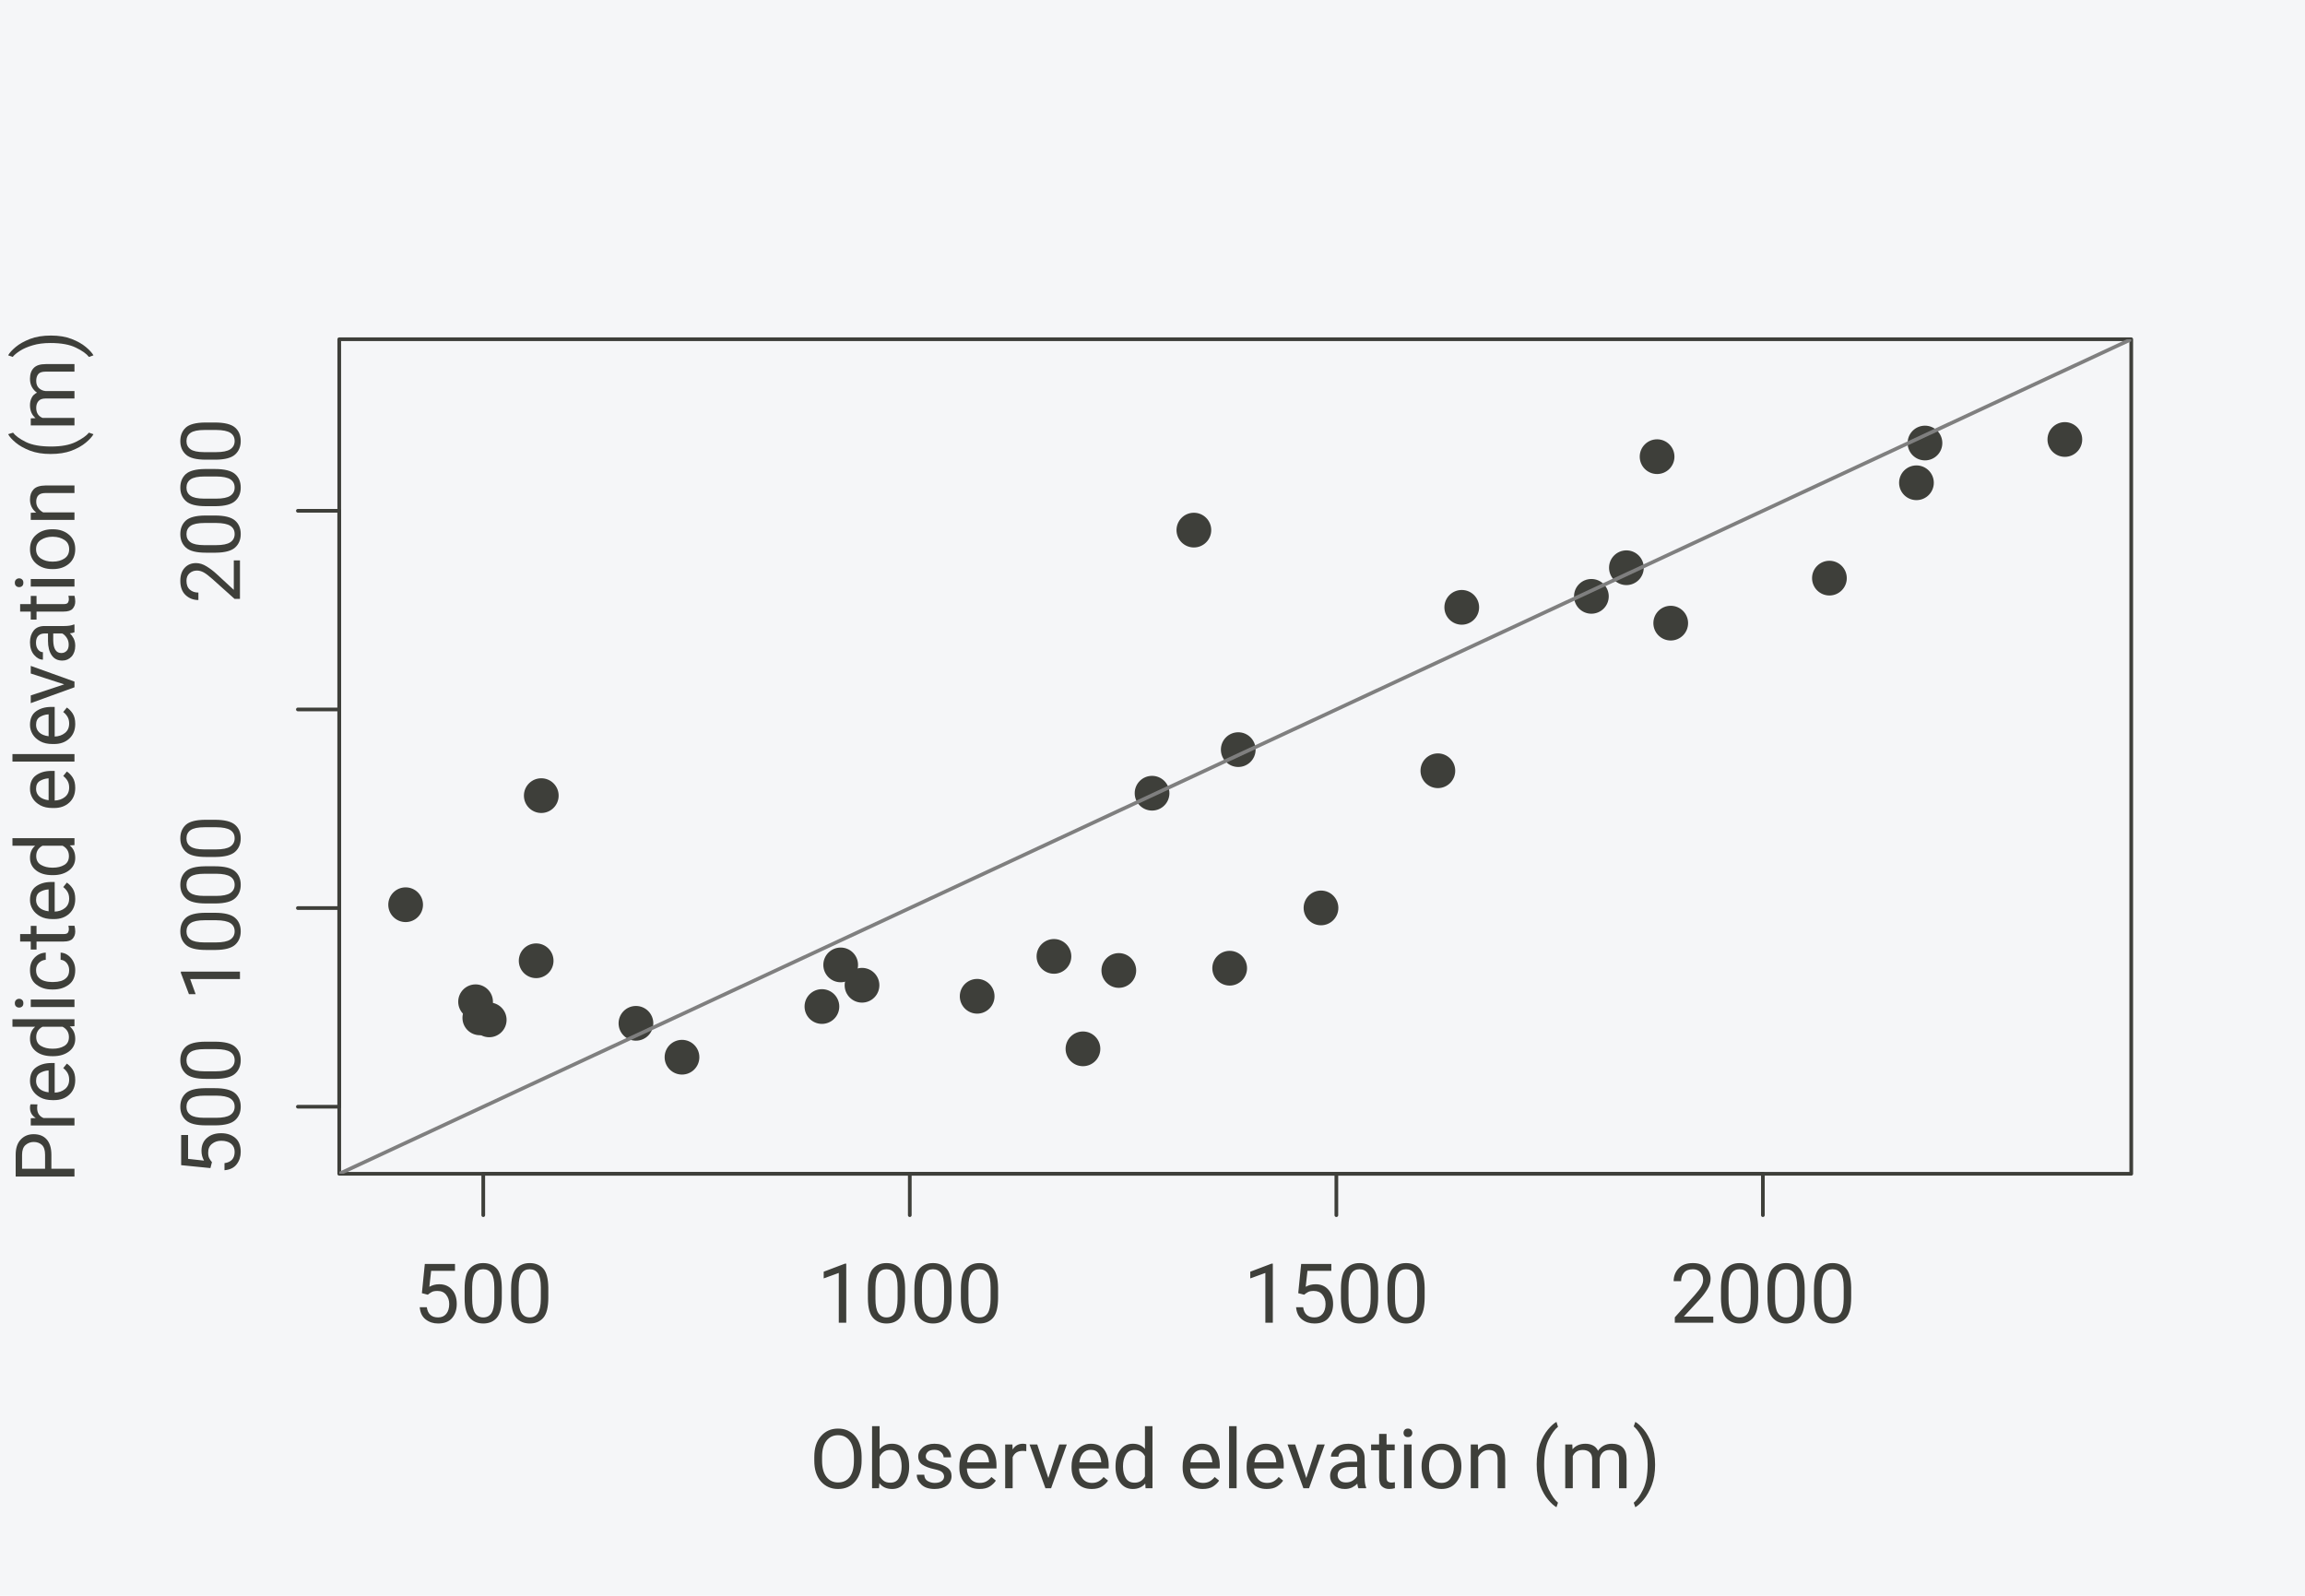
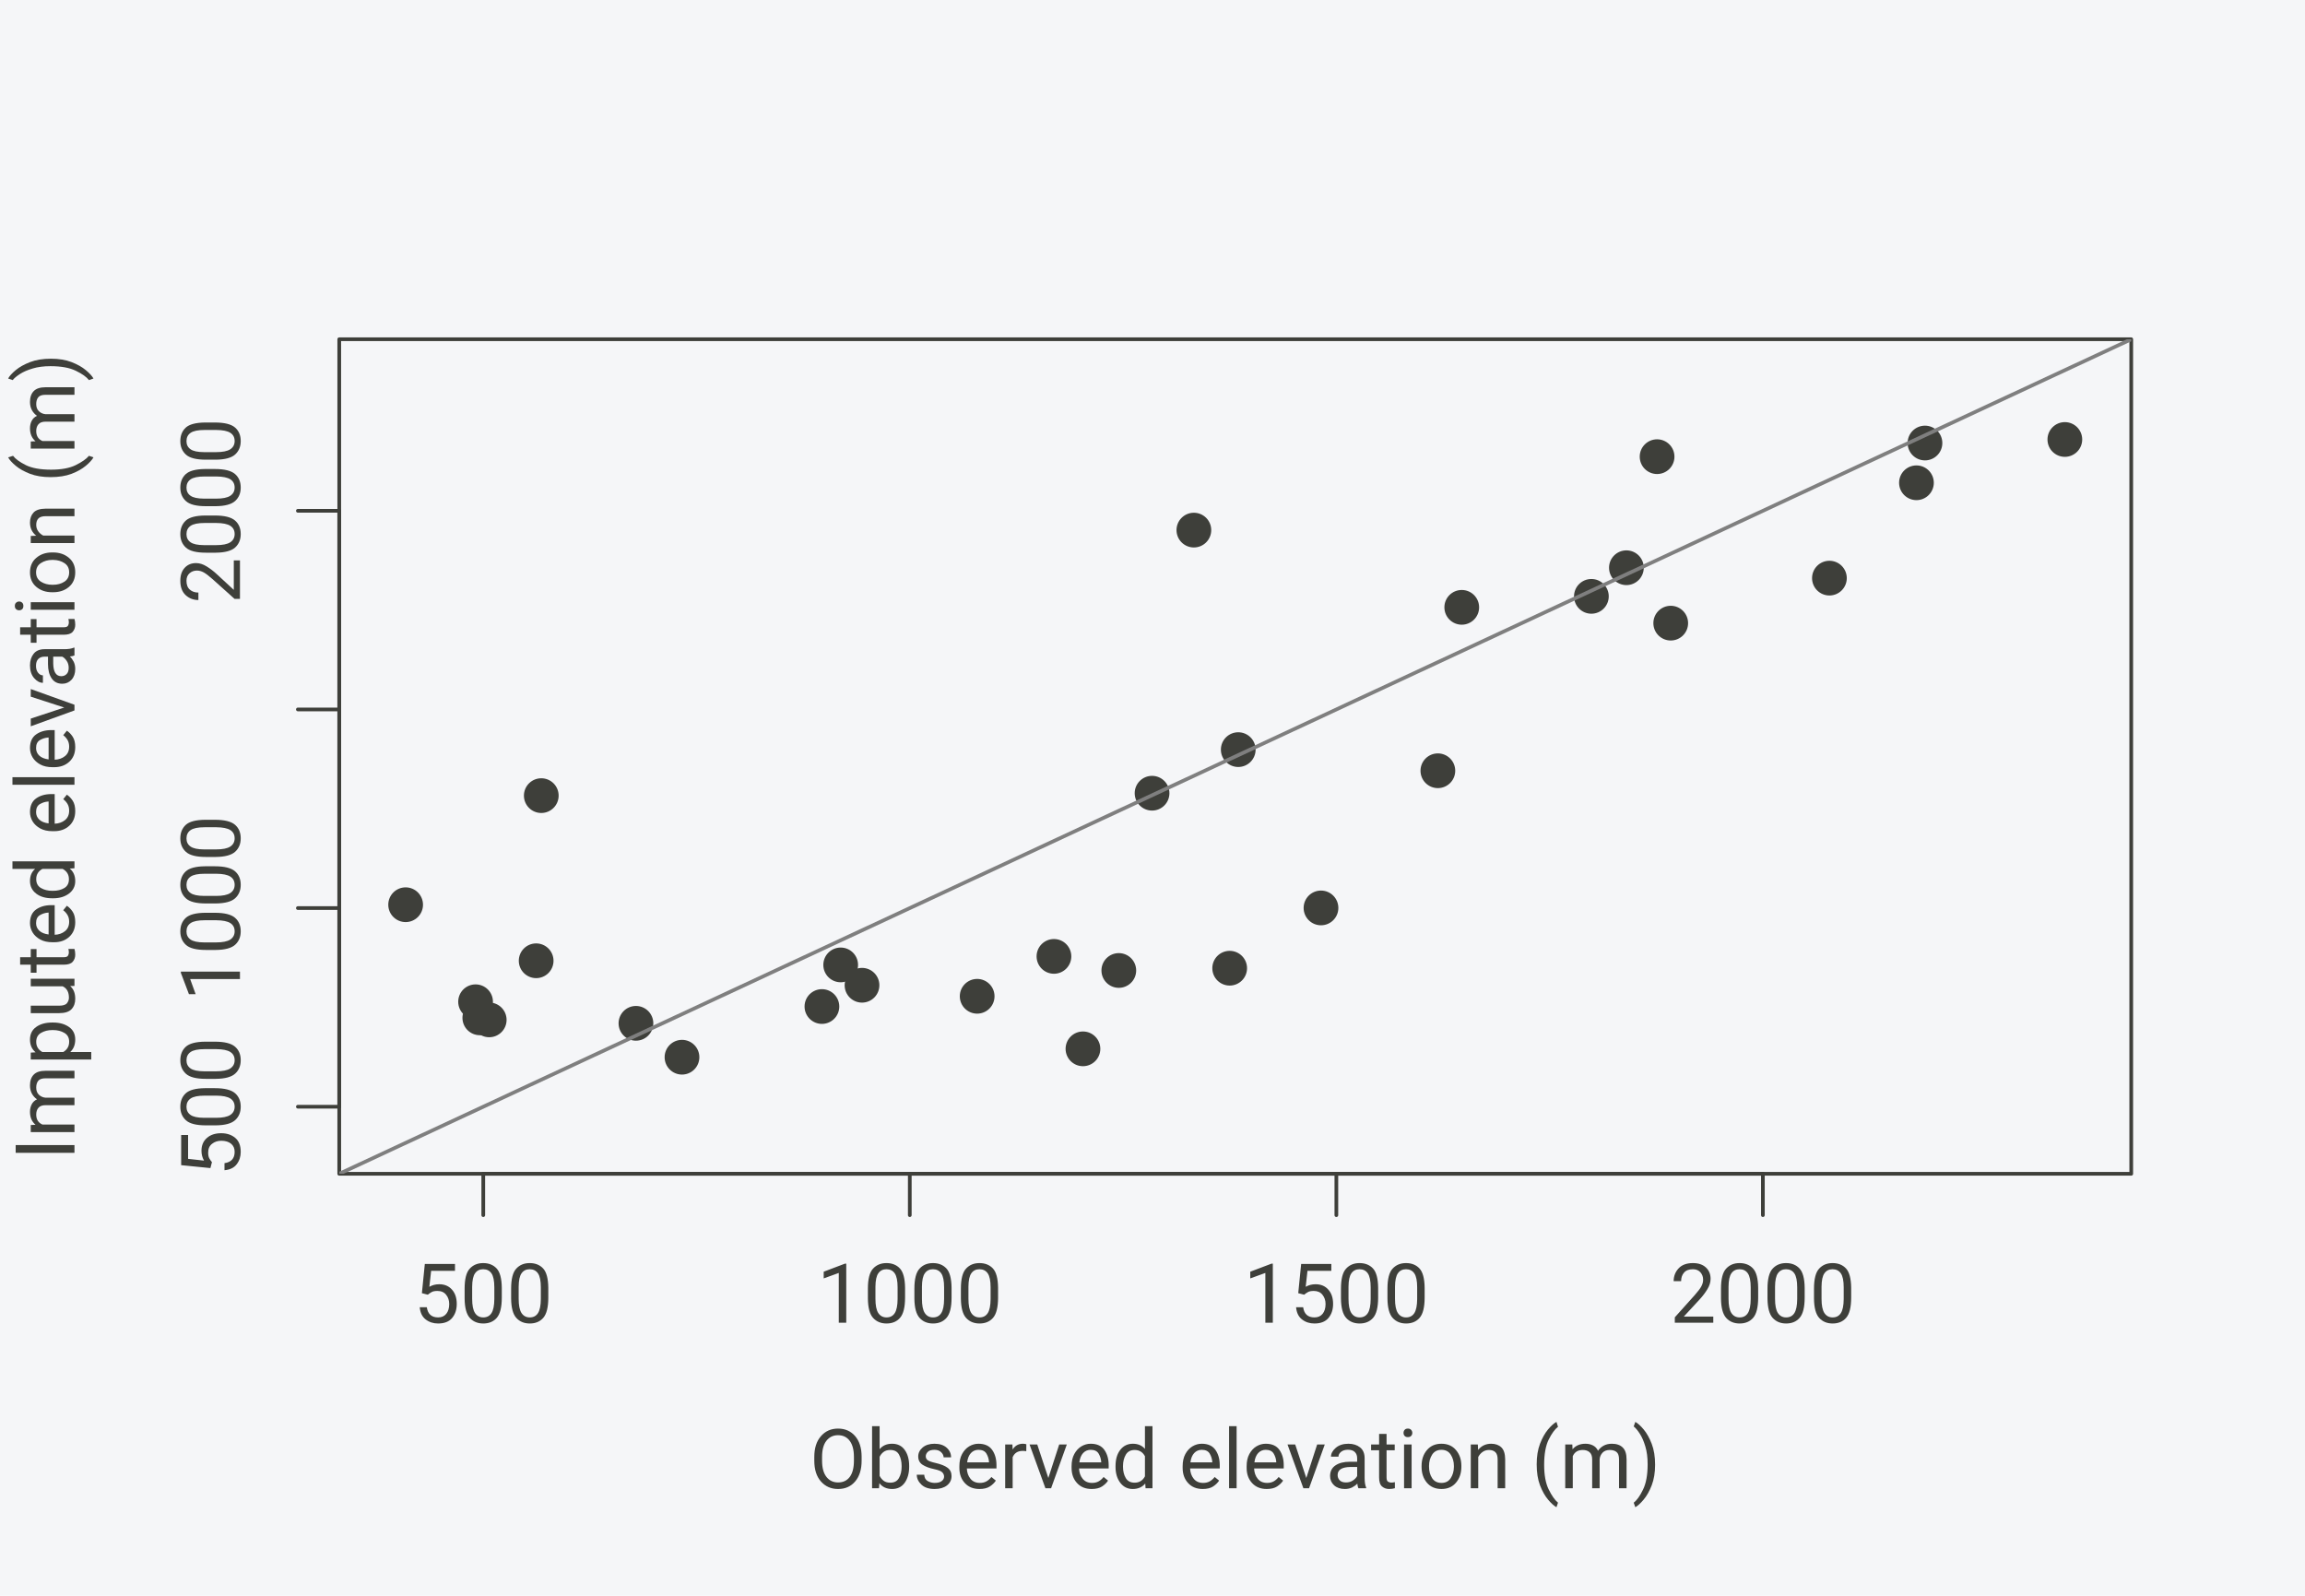
<svg xmlns="http://www.w3.org/2000/svg" width="468.00pt" height="324.00pt" viewBox="0 0 468.00 324.00">
  <g class="svglite">
    <defs>
      <style type="text/css">
    /* theme-aware-processed */
    .svglite line, .svglite polyline, .svglite polygon, .svglite path, .svglite circle {
      fill: none;
      stroke: #3E3F3A;
      stroke-linecap: round;
      stroke-linejoin: round;
      stroke-miterlimit: 10.00;
    }
    .svglite &gt; g &gt; rect {
      fill: none;
      stroke: #3E3F3A;
      stroke-linecap: round;
      stroke-linejoin: round;
      stroke-miterlimit: 10.00;
    }
    .svglite text {
      white-space: pre;
      fill: #3E3F3A;
    }
    .svglite g.glyphgroup path {
      fill: inherit;
      stroke: none;
    }
  </style>
    </defs>
    <rect class="svg-bg" width="100%" height="100%" style="stroke: none; fill: #F5F6F8;" />
    <defs>
      <clipPath id="cpMC4wMHw0NjguMDB8MC4wMHwzMjQuMDA=">
        <rect x="0.00" y="0.00" width="468.00" height="324.00" />
      </clipPath>
    </defs>
    <g clip-path="url(#cpMC4wMHw0NjguMDB8MC4wMHwzMjQuMDA=)">
</g>
    <defs>
      <clipPath id="cpNjguODh8NDMyLjcyfDY4Ljg4fDIzOC4zMg==">
        <rect x="68.88" y="68.88" width="363.84" height="169.44" />
      </clipPath>
    </defs>
    <g clip-path="url(#cpNjguODh8NDMyLjcyfDY4Ljg4fDIzOC4zMg==)">
      <circle class="theme-fill-fg" cx="323.11" cy="121.08" r="3.15" style="stroke-width: 0.75; fill: #3E3F3A;" />
      <circle class="theme-fill-fg" cx="175.02" cy="200.04" r="3.15" style="stroke-width: 0.75; fill: #3E3F3A;" />
      <circle class="theme-fill-fg" cx="219.88" cy="212.95" r="3.15" style="stroke-width: 0.75; fill: #3E3F3A;" />
      <circle class="theme-fill-fg" cx="109.90" cy="161.54" r="3.15" style="stroke-width: 0.75; fill: #3E3F3A;" />
      <circle class="theme-fill-fg" cx="233.91" cy="161.05" r="3.15" style="stroke-width: 0.75; fill: #3E3F3A;" />
      <circle class="theme-fill-fg" cx="251.41" cy="152.20" r="3.15" style="stroke-width: 0.75; fill: #3E3F3A;" />
      <circle class="theme-fill-fg" cx="138.47" cy="214.65" r="3.15" style="stroke-width: 0.75; fill: #3E3F3A;" />
      <circle class="theme-fill-fg" cx="389.11" cy="98.02" r="3.15" style="stroke-width: 0.75; fill: #3E3F3A;" />
      <circle class="theme-fill-fg" cx="170.69" cy="195.91" r="3.15" style="stroke-width: 0.75; fill: #3E3F3A;" />
      <circle class="theme-fill-fg" cx="227.16" cy="197.04" r="3.15" style="stroke-width: 0.75; fill: #3E3F3A;" />
      <circle class="theme-fill-fg" cx="96.56" cy="203.39" r="3.15" style="stroke-width: 0.75; fill: #3E3F3A;" />
      <circle class="theme-fill-fg" cx="330.22" cy="115.27" r="3.15" style="stroke-width: 0.75; fill: #3E3F3A;" />
      <circle class="theme-fill-fg" cx="99.33" cy="207.07" r="3.15" style="stroke-width: 0.75; fill: #3E3F3A;" />
      <circle class="theme-fill-fg" cx="108.86" cy="195.07" r="3.15" style="stroke-width: 0.75; fill: #3E3F3A;" />
      <circle class="theme-fill-fg" cx="419.24" cy="89.23" r="3.15" style="stroke-width: 0.75; fill: #3E3F3A;" />
      <circle class="theme-fill-fg" cx="249.67" cy="196.58" r="3.15" style="stroke-width: 0.75; fill: #3E3F3A;" />
      <circle class="theme-fill-fg" cx="82.36" cy="183.69" r="3.15" style="stroke-width: 0.75; fill: #3E3F3A;" />
      <circle class="theme-fill-fg" cx="129.12" cy="207.77" r="3.15" style="stroke-width: 0.75; fill: #3E3F3A;" />
      <circle class="theme-fill-fg" cx="296.79" cy="123.31" r="3.15" style="stroke-width: 0.75; fill: #3E3F3A;" />
      <circle class="theme-fill-fg" cx="268.21" cy="184.34" r="3.15" style="stroke-width: 0.75; fill: #3E3F3A;" />
      <circle class="theme-fill-fg" cx="166.88" cy="204.36" r="3.15" style="stroke-width: 0.75; fill: #3E3F3A;" />
      <circle class="theme-fill-fg" cx="242.40" cy="107.63" r="3.15" style="stroke-width: 0.75; fill: #3E3F3A;" />
      <circle class="theme-fill-fg" cx="390.84" cy="89.95" r="3.15" style="stroke-width: 0.75; fill: #3E3F3A;" />
      <circle class="theme-fill-fg" cx="336.45" cy="92.72" r="3.15" style="stroke-width: 0.75; fill: #3E3F3A;" />
      <circle class="theme-fill-fg" cx="291.94" cy="156.49" r="3.15" style="stroke-width: 0.75; fill: #3E3F3A;" />
      <circle class="theme-fill-fg" cx="213.99" cy="194.18" r="3.15" style="stroke-width: 0.75; fill: #3E3F3A;" />
      <circle class="theme-fill-fg" cx="371.44" cy="117.38" r="3.15" style="stroke-width: 0.75; fill: #3E3F3A;" />
      <circle class="theme-fill-fg" cx="339.22" cy="126.52" r="3.15" style="stroke-width: 0.75; fill: #3E3F3A;" />
      <circle class="theme-fill-fg" cx="97.42" cy="206.66" r="3.15" style="stroke-width: 0.75; fill: #3E3F3A;" />
      <circle class="theme-fill-fg" cx="198.40" cy="202.28" r="3.15" style="stroke-width: 0.75; fill: #3E3F3A;" />
    </g>
    <g clip-path="url(#cpMC4wMHw0NjguMDB8MC4wMHwzMjQuMDA=)">
      <line x1="98.12" y1="238.32" x2="357.93" y2="238.32" style="stroke-width: 0.75;" />
      <line x1="98.12" y1="238.32" x2="98.12" y2="246.72" style="stroke-width: 0.75;" />
      <line x1="184.72" y1="238.32" x2="184.72" y2="246.72" style="stroke-width: 0.75;" />
      <line x1="271.33" y1="238.32" x2="271.33" y2="246.72" style="stroke-width: 0.75;" />
      <line x1="357.93" y1="238.32" x2="357.93" y2="246.72" style="stroke-width: 0.75;" />
      <text x="98.12" y="268.56" text-anchor="middle" style="font-size: 1.4em; font-family: &quot;Roboto&quot;, -apple-system, BlinkMacSystemFont, &quot;Segoe UI&quot;, system-ui, sans-serif;">500</text>
      <text x="184.72" y="268.56" text-anchor="middle" style="font-size: 1.4em; font-family: &quot;Roboto&quot;, -apple-system, BlinkMacSystemFont, &quot;Segoe UI&quot;, system-ui, sans-serif;">1000</text>
      <text x="271.33" y="268.56" text-anchor="middle" style="font-size: 1.4em; font-family: &quot;Roboto&quot;, -apple-system, BlinkMacSystemFont, &quot;Segoe UI&quot;, system-ui, sans-serif;">1500</text>
      <text x="357.93" y="268.56" text-anchor="middle" style="font-size: 1.4em; font-family: &quot;Roboto&quot;, -apple-system, BlinkMacSystemFont, &quot;Segoe UI&quot;, system-ui, sans-serif;">2000</text>
      <line x1="68.88" y1="224.70" x2="68.88" y2="103.71" style="stroke-width: 0.75;" />
      <line x1="68.88" y1="224.70" x2="60.48" y2="224.70" style="stroke-width: 0.75;" />
      <line x1="68.88" y1="184.37" x2="60.48" y2="184.37" style="stroke-width: 0.75;" />
      <line x1="68.88" y1="144.04" x2="60.48" y2="144.04" style="stroke-width: 0.75;" />
      <line x1="68.88" y1="103.71" x2="60.48" y2="103.71" style="stroke-width: 0.75;" />
      <text transform="translate(48.72,224.70) rotate(-90)" text-anchor="middle" style="font-size: 1.4em; font-family: &quot;Roboto&quot;, -apple-system, BlinkMacSystemFont, &quot;Segoe UI&quot;, system-ui, sans-serif;">500</text>
      <text transform="translate(48.72,184.37) rotate(-90)" text-anchor="middle" style="font-size: 1.4em; font-family: &quot;Roboto&quot;, -apple-system, BlinkMacSystemFont, &quot;Segoe UI&quot;, system-ui, sans-serif;">1000</text>
      <text transform="translate(48.72,103.71) rotate(-90)" text-anchor="middle" style="font-size: 1.4em; font-family: &quot;Roboto&quot;, -apple-system, BlinkMacSystemFont, &quot;Segoe UI&quot;, system-ui, sans-serif;">2000</text>
      <polygon points="68.88,238.32 432.72,238.32 432.72,68.88 68.88,68.88 " style="stroke-width: 0.75;" />
      <text x="250.80" y="302.16" text-anchor="middle" style="font-size: 1.4em; font-family: &quot;Roboto&quot;, -apple-system, BlinkMacSystemFont, &quot;Segoe UI&quot;, system-ui, sans-serif;">Observed elevation (m)</text>
-       <text transform="translate(15.12,153.60) rotate(-90)" text-anchor="middle" style="font-size: 1.4em; font-family: &quot;Roboto&quot;, -apple-system, BlinkMacSystemFont, &quot;Segoe UI&quot;, system-ui, sans-serif;">Predicted elevation (m)</text>
+       <text transform="translate(15.12,153.60) rotate(-90)" text-anchor="middle" style="font-size: 1.4em; font-family: &quot;Roboto&quot;, -apple-system, BlinkMacSystemFont, &quot;Segoe UI&quot;, system-ui, sans-serif;">Imputed elevation (m)</text>
    </g>
    <g clip-path="url(#cpNjguODh8NDMyLjcyfDY4Ljg4fDIzOC4zMg==)">
      <line x1="68.88" y1="238.32" x2="432.72" y2="68.88" style="stroke-width: 0.75; stroke: #7F7F7F;" />
    </g>
  </g>
</svg>
